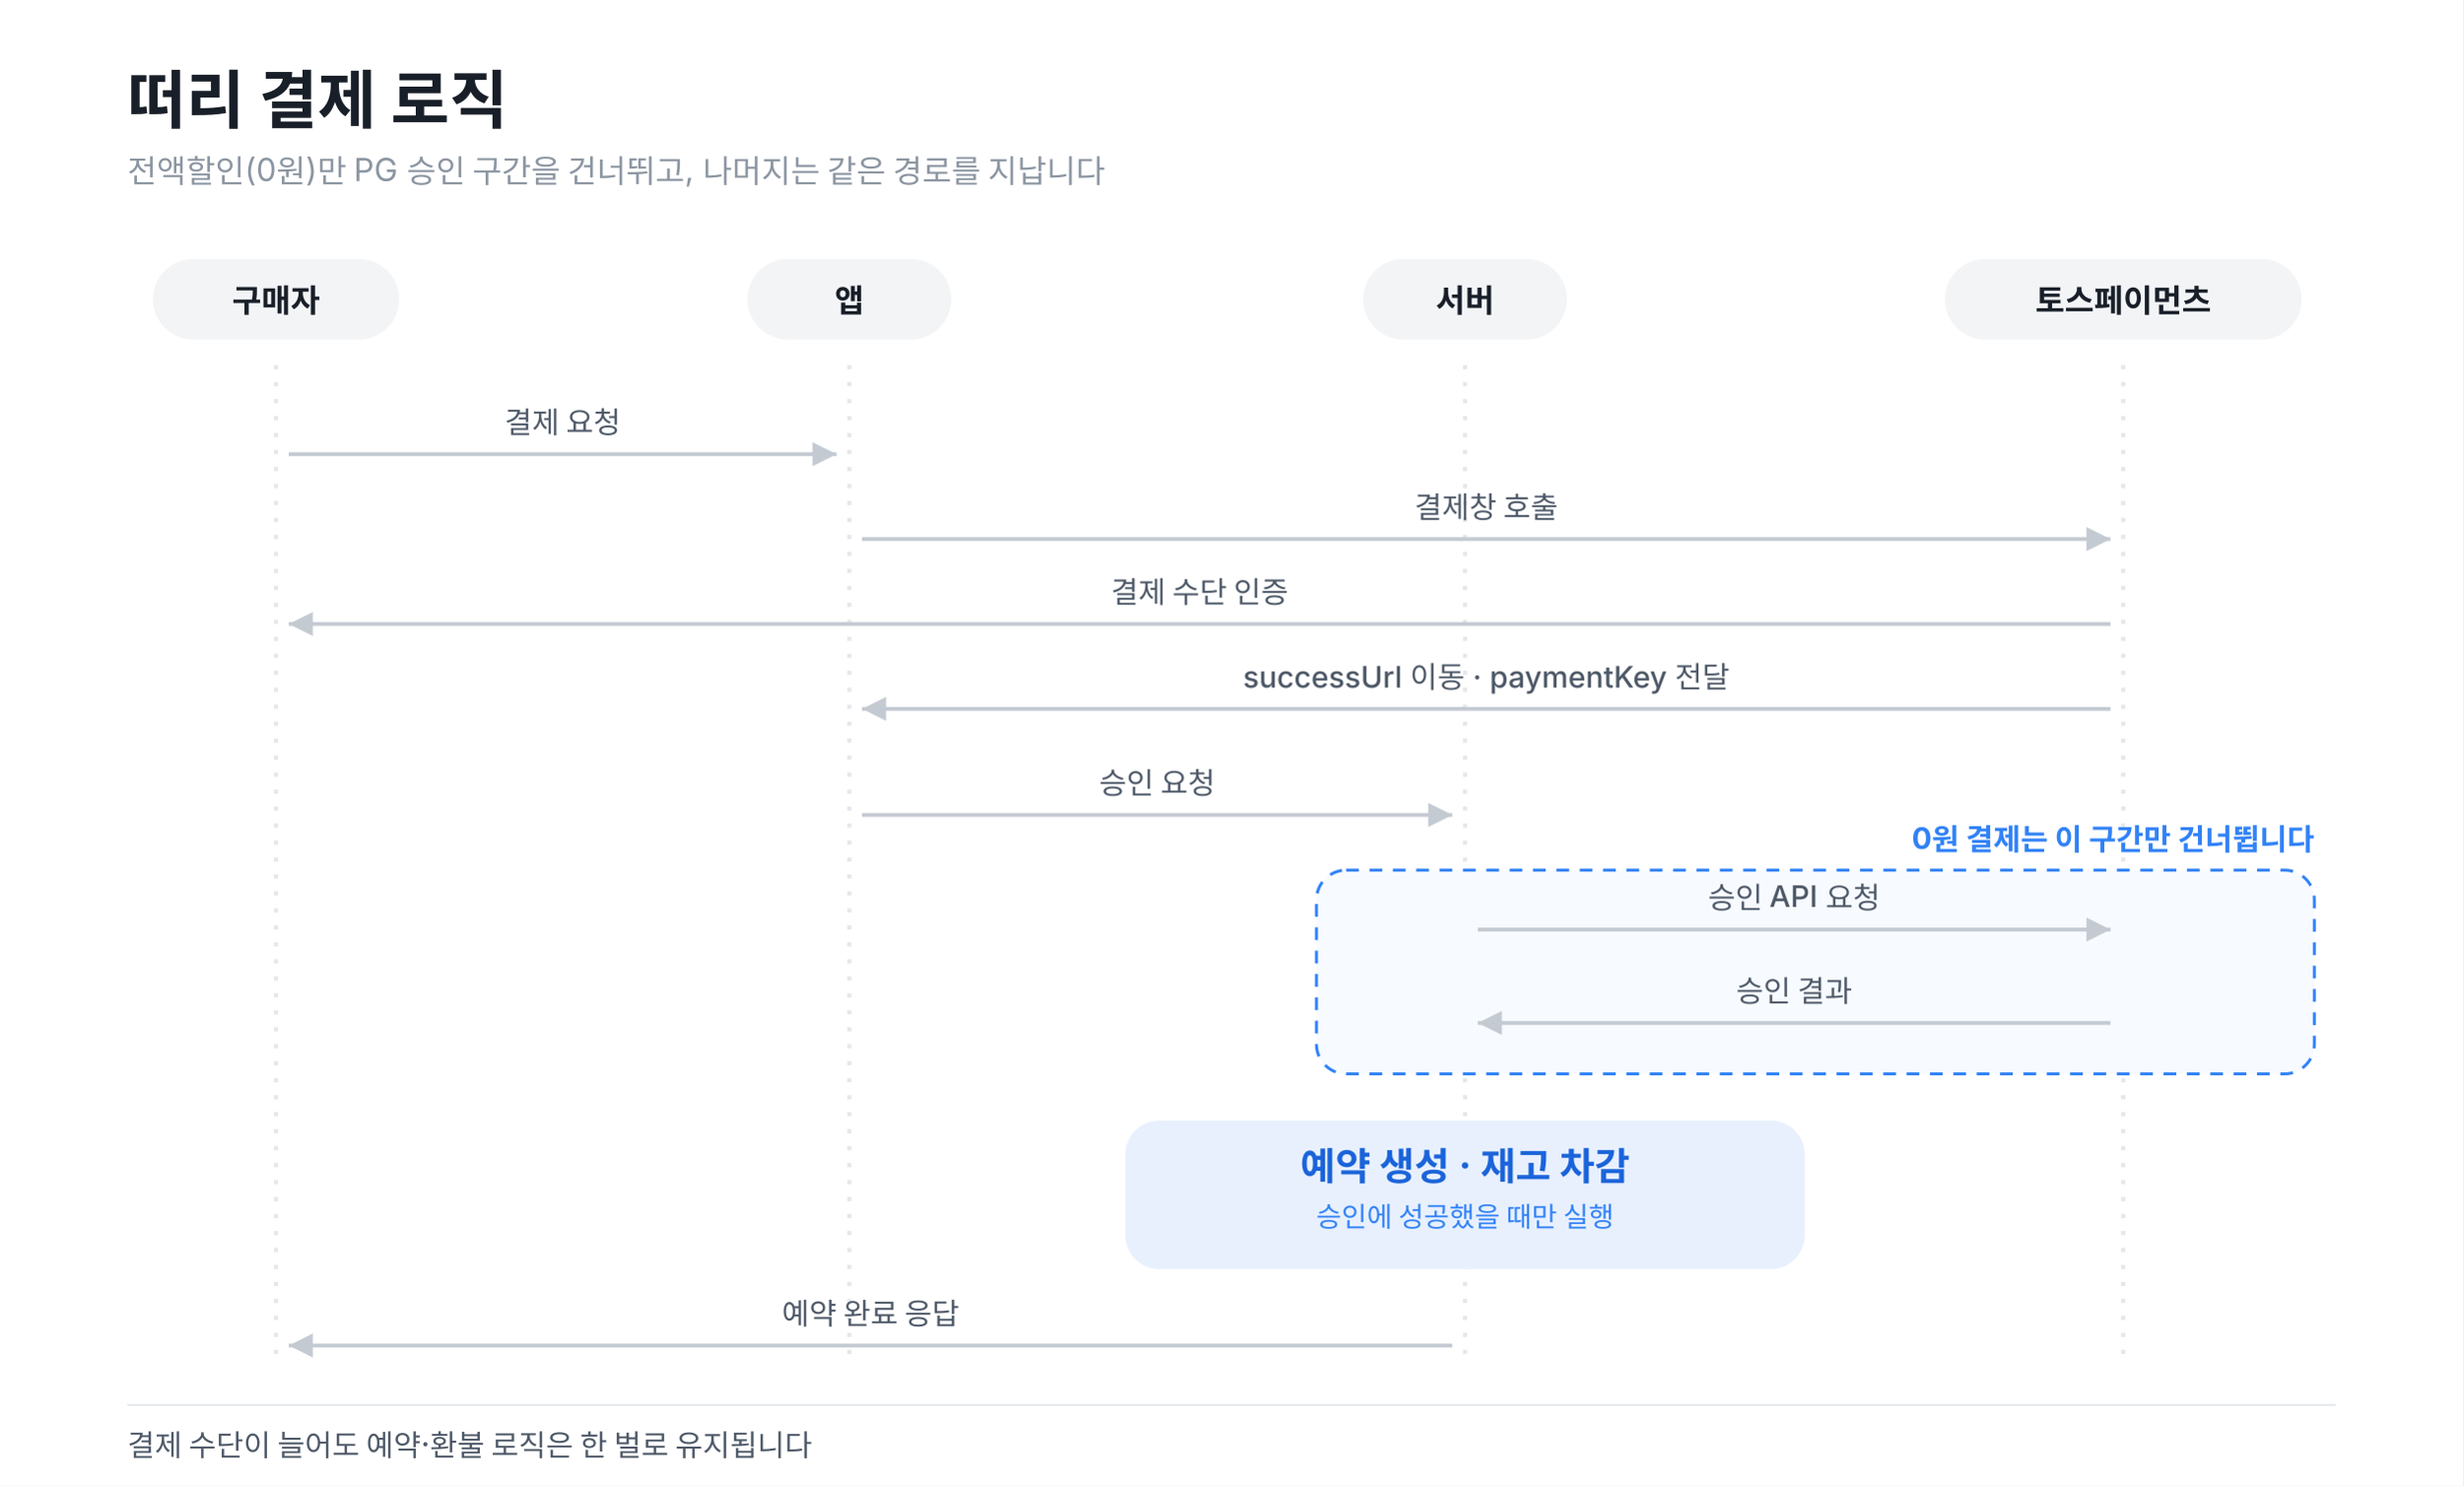
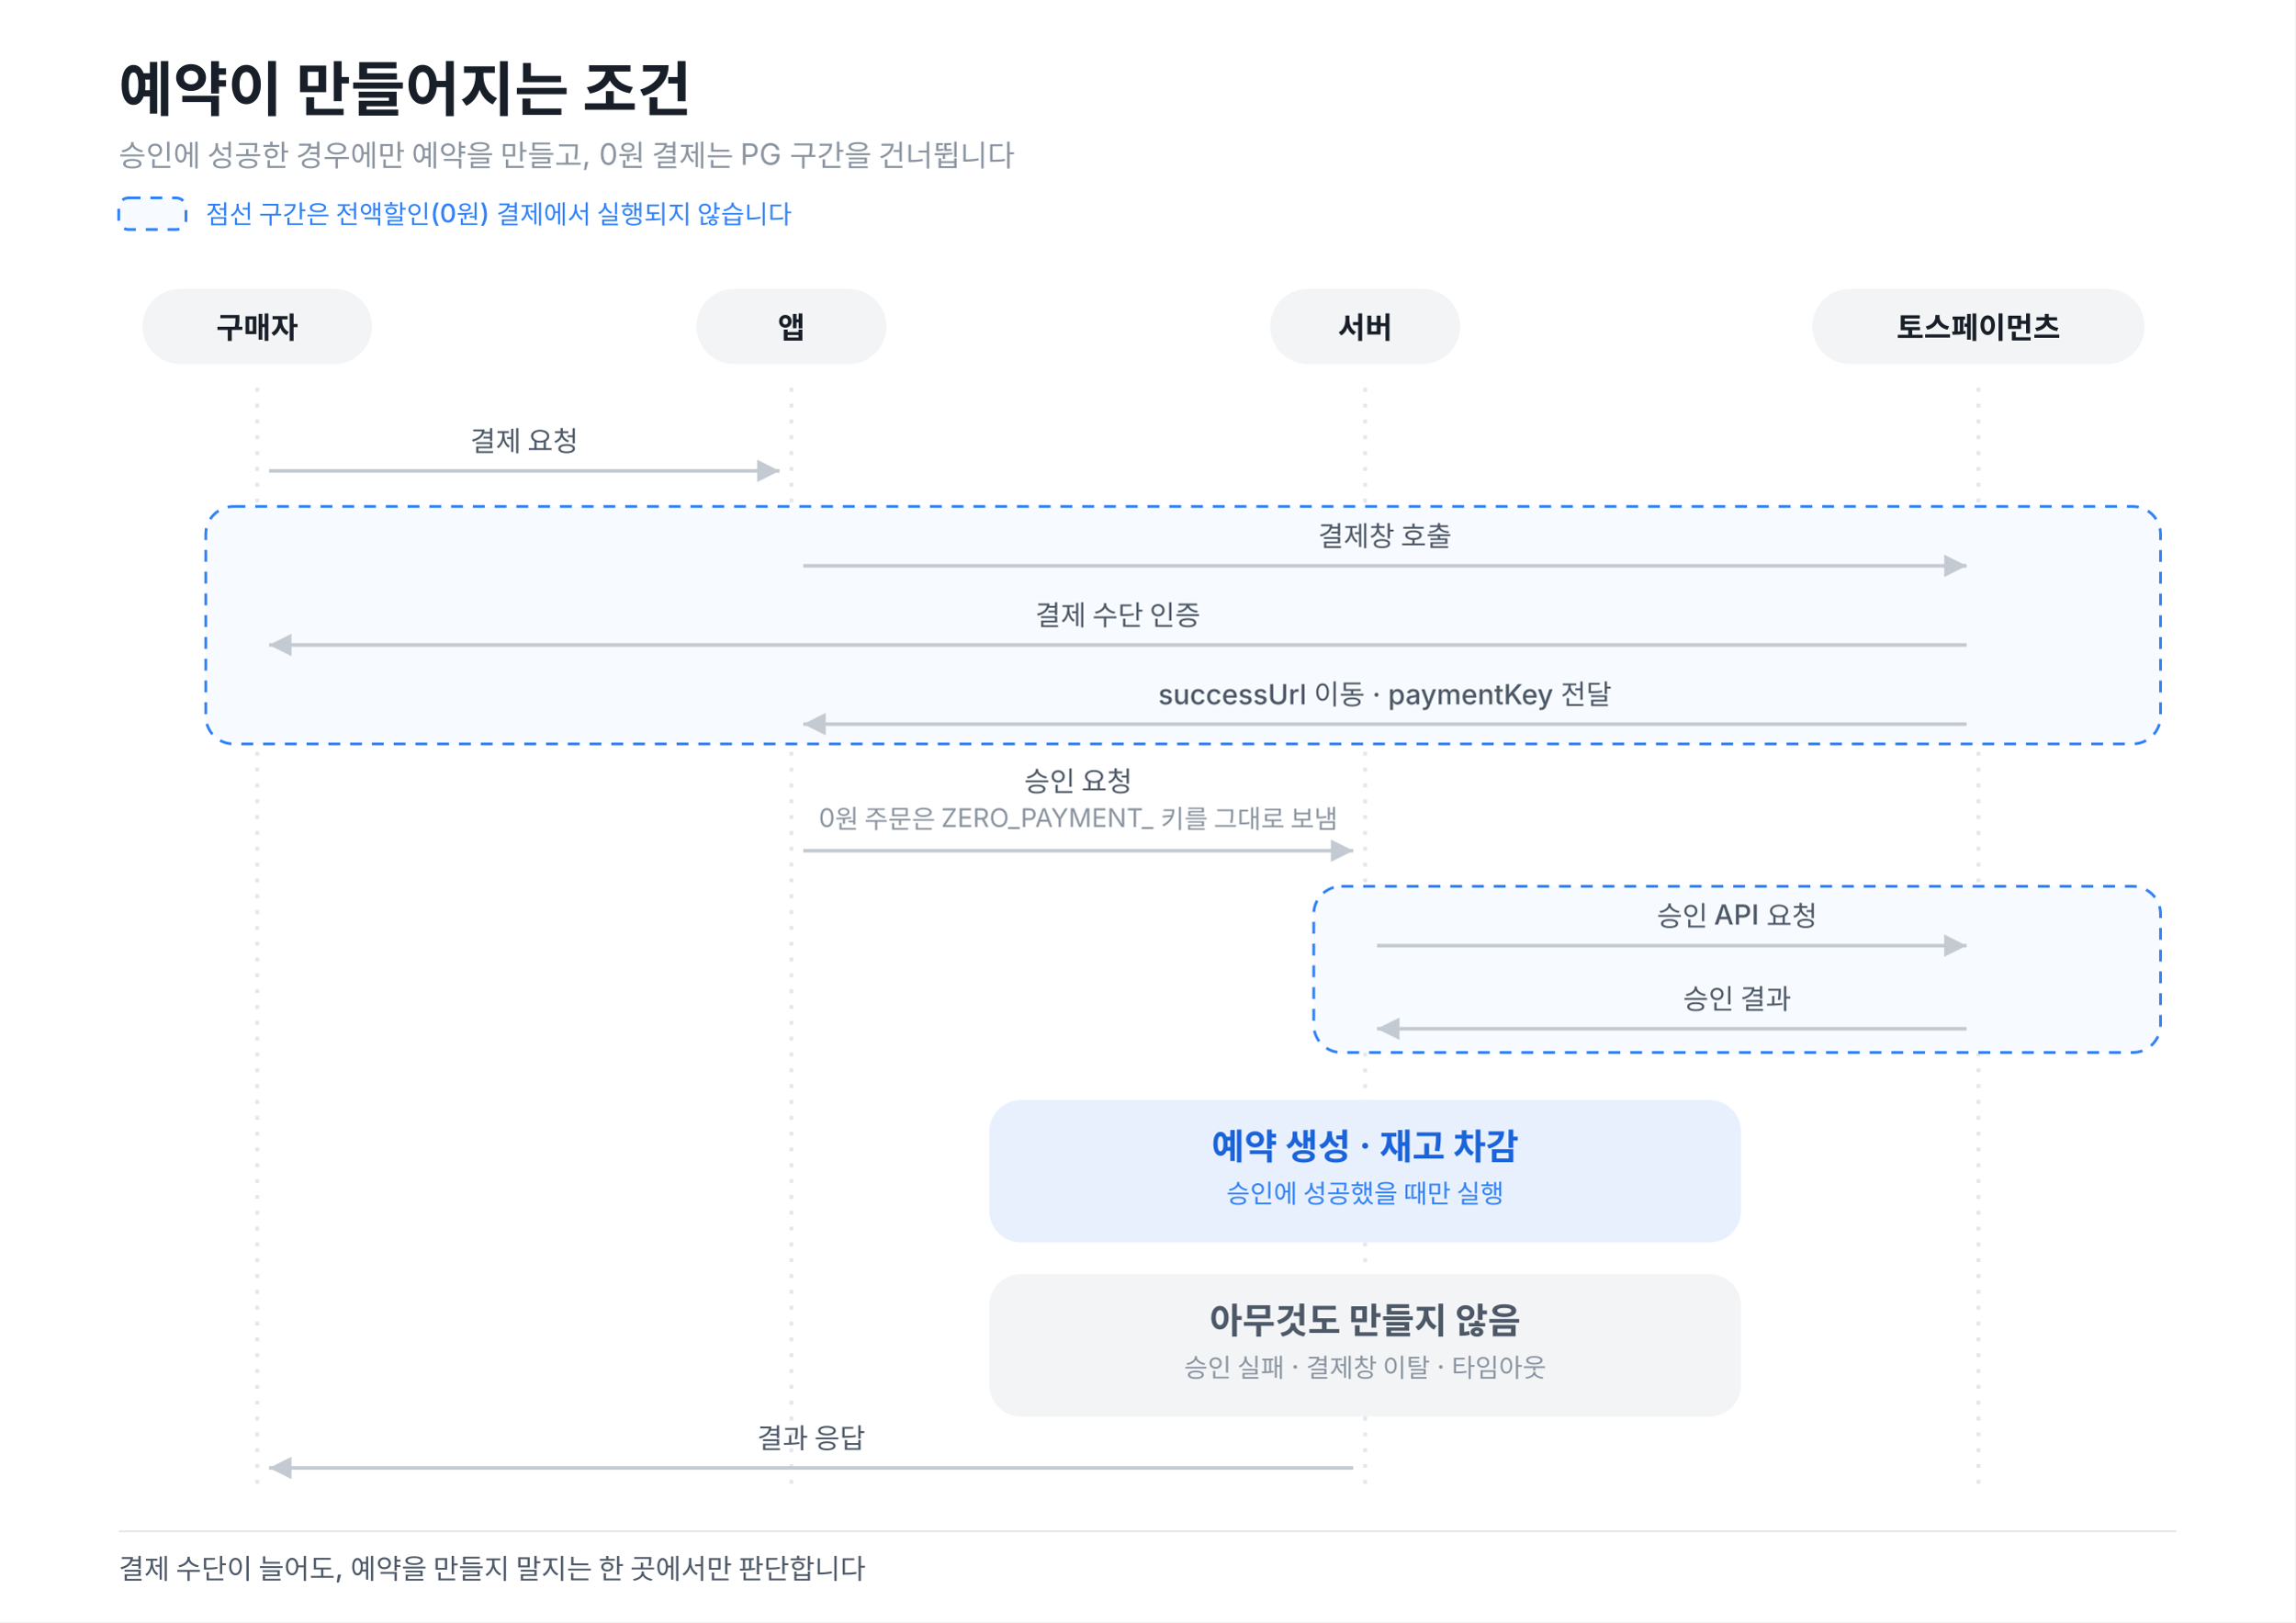
- <svg xmlns="http://www.w3.org/2000/svg" viewBox="0 0 1160 700" width="1160" height="700" role="img" aria-labelledby="t d">
+ <svg xmlns="http://www.w3.org/2000/svg" viewBox="0 0 1160 820" width="1160" height="820" role="img" aria-labelledby="t d">
  <defs>
    <marker id="ar" viewBox="0 0 10 10" refX="9" refY="5" markerWidth="7" markerHeight="7" orient="auto-start-reverse">
      <path d="M0 0.5L9 5L0 9.5z" fill="#C4CAD2" />
-     </marker>
-     <marker id="arb" viewBox="0 0 10 10" refX="9" refY="5" markerWidth="7" markerHeight="7" orient="auto-start-reverse">
-       <path d="M0 0.5L9 5L0 9.5z" fill="#3182F6" />
    </marker>
  </defs>
  <style>
  .h1{font:800 30px Pretendard,-apple-system,system-ui,sans-serif;fill:#191F28}
  .sub{font:400 15px Pretendard,-apple-system,system-ui,sans-serif;fill:#8B95A1}
+   .lgd{font:500 13px Pretendard,-apple-system,system-ui,sans-serif;fill:#3182F6}
  .lane{font:700 15px Pretendard,-apple-system,system-ui,sans-serif;fill:#191F28}
  .msg{font:500 14px Pretendard,-apple-system,system-ui,sans-serif;fill:#4E5968}
-   .bl{font:700 14px Pretendard,-apple-system,system-ui,sans-serif;fill:#3182F6}
+   .msg2{font:400 13px Pretendard,-apple-system,system-ui,sans-serif;fill:#8B95A1}
  .bx{font:700 18px Pretendard,-apple-system,system-ui,sans-serif;fill:#1B64DA}
  .bxc{font:500 13px Pretendard,-apple-system,system-ui,sans-serif;fill:#3182F6}
+   .gx{font:700 18px Pretendard,-apple-system,system-ui,sans-serif;fill:#4E5968}
+   .gxc{font:500 13px Pretendard,-apple-system,system-ui,sans-serif;fill:#8B95A1}
  .foot{font:500 14px Pretendard,-apple-system,system-ui,sans-serif;fill:#4E5968}
  .life{stroke:#E5E8EB;stroke-width:2;stroke-dasharray:2 6}
  .a{stroke:#C4CAD2;stroke-width:1.8;marker-end:url(#ar)}
+   .skip{fill:#F7FAFF;stroke:#3182F6;stroke-width:1.4;stroke-dasharray:6 5}
</style>
-   <rect width="1160" height="700" fill="#FFFFFF" />
-   <text class="h1" x="60" y="58">떠리 결제 로직</text>
-   <text class="sub" x="60" y="86">전액할인(0원)만 PG 승인 구간을 건너뛰고, 나머지는 같은 경로를 지납니다</text>
-   <rect x="72" y="122" width="116" height="38" rx="19" fill="#F2F4F6" />
-   <text class="lane" x="130" y="147" text-anchor="middle">구매자</text>
-   <rect x="352" y="122" width="96" height="38" rx="19" fill="#F2F4F6" />
-   <text class="lane" x="400" y="147" text-anchor="middle">앱</text>
-   <rect x="642" y="122" width="96" height="38" rx="19" fill="#F2F4F6" />
-   <text class="lane" x="690" y="147" text-anchor="middle">서버</text>
-   <rect x="916" y="122" width="168" height="38" rx="19" fill="#F2F4F6" />
-   <text class="lane" x="1000" y="147" text-anchor="middle">토스페이먼츠</text>
-   <line class="life" x1="130" y1="172" x2="130" y2="640" />
-   <line class="life" x1="400" y1="172" x2="400" y2="640" />
-   <line class="life" x1="690" y1="172" x2="690" y2="640" />
-   <line class="life" x1="1000" y1="172" x2="1000" y2="640" />
-   <rect x="620" y="410" width="470" height="96" rx="14" fill="#F7FAFF" stroke="#3182F6" stroke-width="1.4" stroke-dasharray="6 5" />
-   <text class="bl" x="1090" y="400" text-anchor="end">0원 결제는 이 구간만 건너뜁니다</text>
-   <text class="msg" x="265" y="204" text-anchor="middle">결제 요청</text>
-   <line class="a" x1="136" y1="214" x2="394" y2="214" />
-   <text class="msg" x="700" y="244" text-anchor="middle">결제창 호출</text>
-   <line class="a" x1="406" y1="254" x2="994" y2="254" />
-   <text class="msg" x="565" y="284" text-anchor="middle">결제 수단 인증</text>
-   <line class="a" x1="994" y1="294" x2="136" y2="294" />
-   <text class="msg" x="700" y="324" text-anchor="middle">successUrl 이동 · paymentKey 전달</text>
-   <line class="a" x1="994" y1="334" x2="406" y2="334" />
-   <text class="msg" x="545" y="374" text-anchor="middle">승인 요청</text>
-   <line class="a" x1="406" y1="384" x2="684" y2="384" />
-   <text class="msg" x="845" y="428" text-anchor="middle">승인 API 요청</text>
-   <line class="a" x1="696" y1="438" x2="994" y2="438" />
-   <text class="msg" x="845" y="472" text-anchor="middle">승인 결과</text>
-   <line class="a" x1="994" y1="482" x2="696" y2="482" />
-   <rect x="530" y="528" width="320" height="70" rx="16" fill="#E8F0FE" />
-   <text class="bx" x="690" y="556" text-anchor="middle">예약 생성 · 재고 차감</text>
-   <text class="bxc" x="690" y="578" text-anchor="middle">승인에 성공했을 때만 실행</text>
-   <text class="msg" x="410" y="624" text-anchor="middle">예약 완료 응답</text>
-   <line class="a" x1="684" y1="634" x2="136" y2="634" />
-   <line x1="60" y1="662" x2="1100" y2="662" stroke="#E5E8EB" stroke-width="1" />
-   <text class="foot" x="60" y="686">결제 수단이 늘어도 예약·환불 로직은 한 벌로 유지됩니다</text>
+   <rect width="1160" height="820" fill="#FFFFFF" />
+   <text class="h1" x="60" y="56">예약이 만들어지는 조건</text>
+   <text class="sub" x="60" y="84">승인에 성공한 경우에만 예약을 만들고, 0원 결제는 PG 구간을 건너뜁니다</text>
+   <rect class="skip" x="60" y="100" width="34" height="16" rx="5" />
+   <text class="lgd" x="104" y="113">점선 구간은 전액할인(0원) 결제에서 실행되지 않습니다</text>
+   <rect x="72" y="146" width="116" height="38" rx="19" fill="#F2F4F6" />
+   <text class="lane" x="130" y="171" text-anchor="middle">구매자</text>
+   <rect x="352" y="146" width="96" height="38" rx="19" fill="#F2F4F6" />
+   <text class="lane" x="400" y="171" text-anchor="middle">앱</text>
+   <rect x="642" y="146" width="96" height="38" rx="19" fill="#F2F4F6" />
+   <text class="lane" x="690" y="171" text-anchor="middle">서버</text>
+   <rect x="916" y="146" width="168" height="38" rx="19" fill="#F2F4F6" />
+   <text class="lane" x="1000" y="171" text-anchor="middle">토스페이먼츠</text>
+   <line class="life" x1="130" y1="196" x2="130" y2="750" />
+   <line class="life" x1="400" y1="196" x2="400" y2="750" />
+   <line class="life" x1="690" y1="196" x2="690" y2="750" />
+   <line class="life" x1="1000" y1="196" x2="1000" y2="750" />
+   <rect class="skip" x="104" y="256" width="988" height="120" rx="14" />
+   <rect class="skip" x="664" y="448" width="428" height="84" rx="14" />
+   <text class="msg" x="265" y="228" text-anchor="middle">결제 요청</text>
+   <line class="a" x1="136" y1="238" x2="394" y2="238" />
+   <text class="msg" x="700" y="276" text-anchor="middle">결제창 호출</text>
+   <line class="a" x1="406" y1="286" x2="994" y2="286" />
+   <text class="msg" x="565" y="316" text-anchor="middle">결제 수단 인증</text>
+   <line class="a" x1="994" y1="326" x2="136" y2="326" />
+   <text class="msg" x="700" y="356" text-anchor="middle">successUrl 이동 · paymentKey 전달</text>
+   <line class="a" x1="994" y1="366" x2="406" y2="366" />
+   <text class="msg" x="545" y="400" text-anchor="middle">승인 요청</text>
+   <text class="msg2" x="545" y="418" text-anchor="middle">0원 주문은 ZERO_PAYMENT_ 키를 그대로 보냄</text>
+   <line class="a" x1="406" y1="430" x2="684" y2="430" />
+   <text class="msg" x="878" y="468" text-anchor="middle">승인 API 요청</text>
+   <line class="a" x1="696" y1="478" x2="994" y2="478" />
+   <text class="msg" x="878" y="510" text-anchor="middle">승인 결과</text>
+   <line class="a" x1="994" y1="520" x2="696" y2="520" />
+   <rect x="500" y="556" width="380" height="72" rx="16" fill="#E8F0FE" />
+   <text class="bx" x="690" y="586" text-anchor="middle">예약 생성 · 재고 차감</text>
+   <text class="bxc" x="690" y="608" text-anchor="middle">승인에 성공했을 때만 실행</text>
+   <rect x="500" y="644" width="380" height="72" rx="16" fill="#F2F4F6" />
+   <text class="gx" x="690" y="674" text-anchor="middle">아무것도 만들지 않음</text>
+   <text class="gxc" x="690" y="696" text-anchor="middle">승인 실패 · 결제창 이탈 · 타임아웃</text>
+   <text class="msg" x="410" y="732" text-anchor="middle">결과 응답</text>
+   <line class="a" x1="684" y1="742" x2="136" y2="742" />
+   <line x1="60" y1="774" x2="1100" y2="774" stroke="#E5E8EB" stroke-width="1" />
+   <text class="foot" x="60" y="798">결제 수단이 늘어도, 예약을 만들지 말지는 한 곳에서만 판단합니다</text>
</svg>
